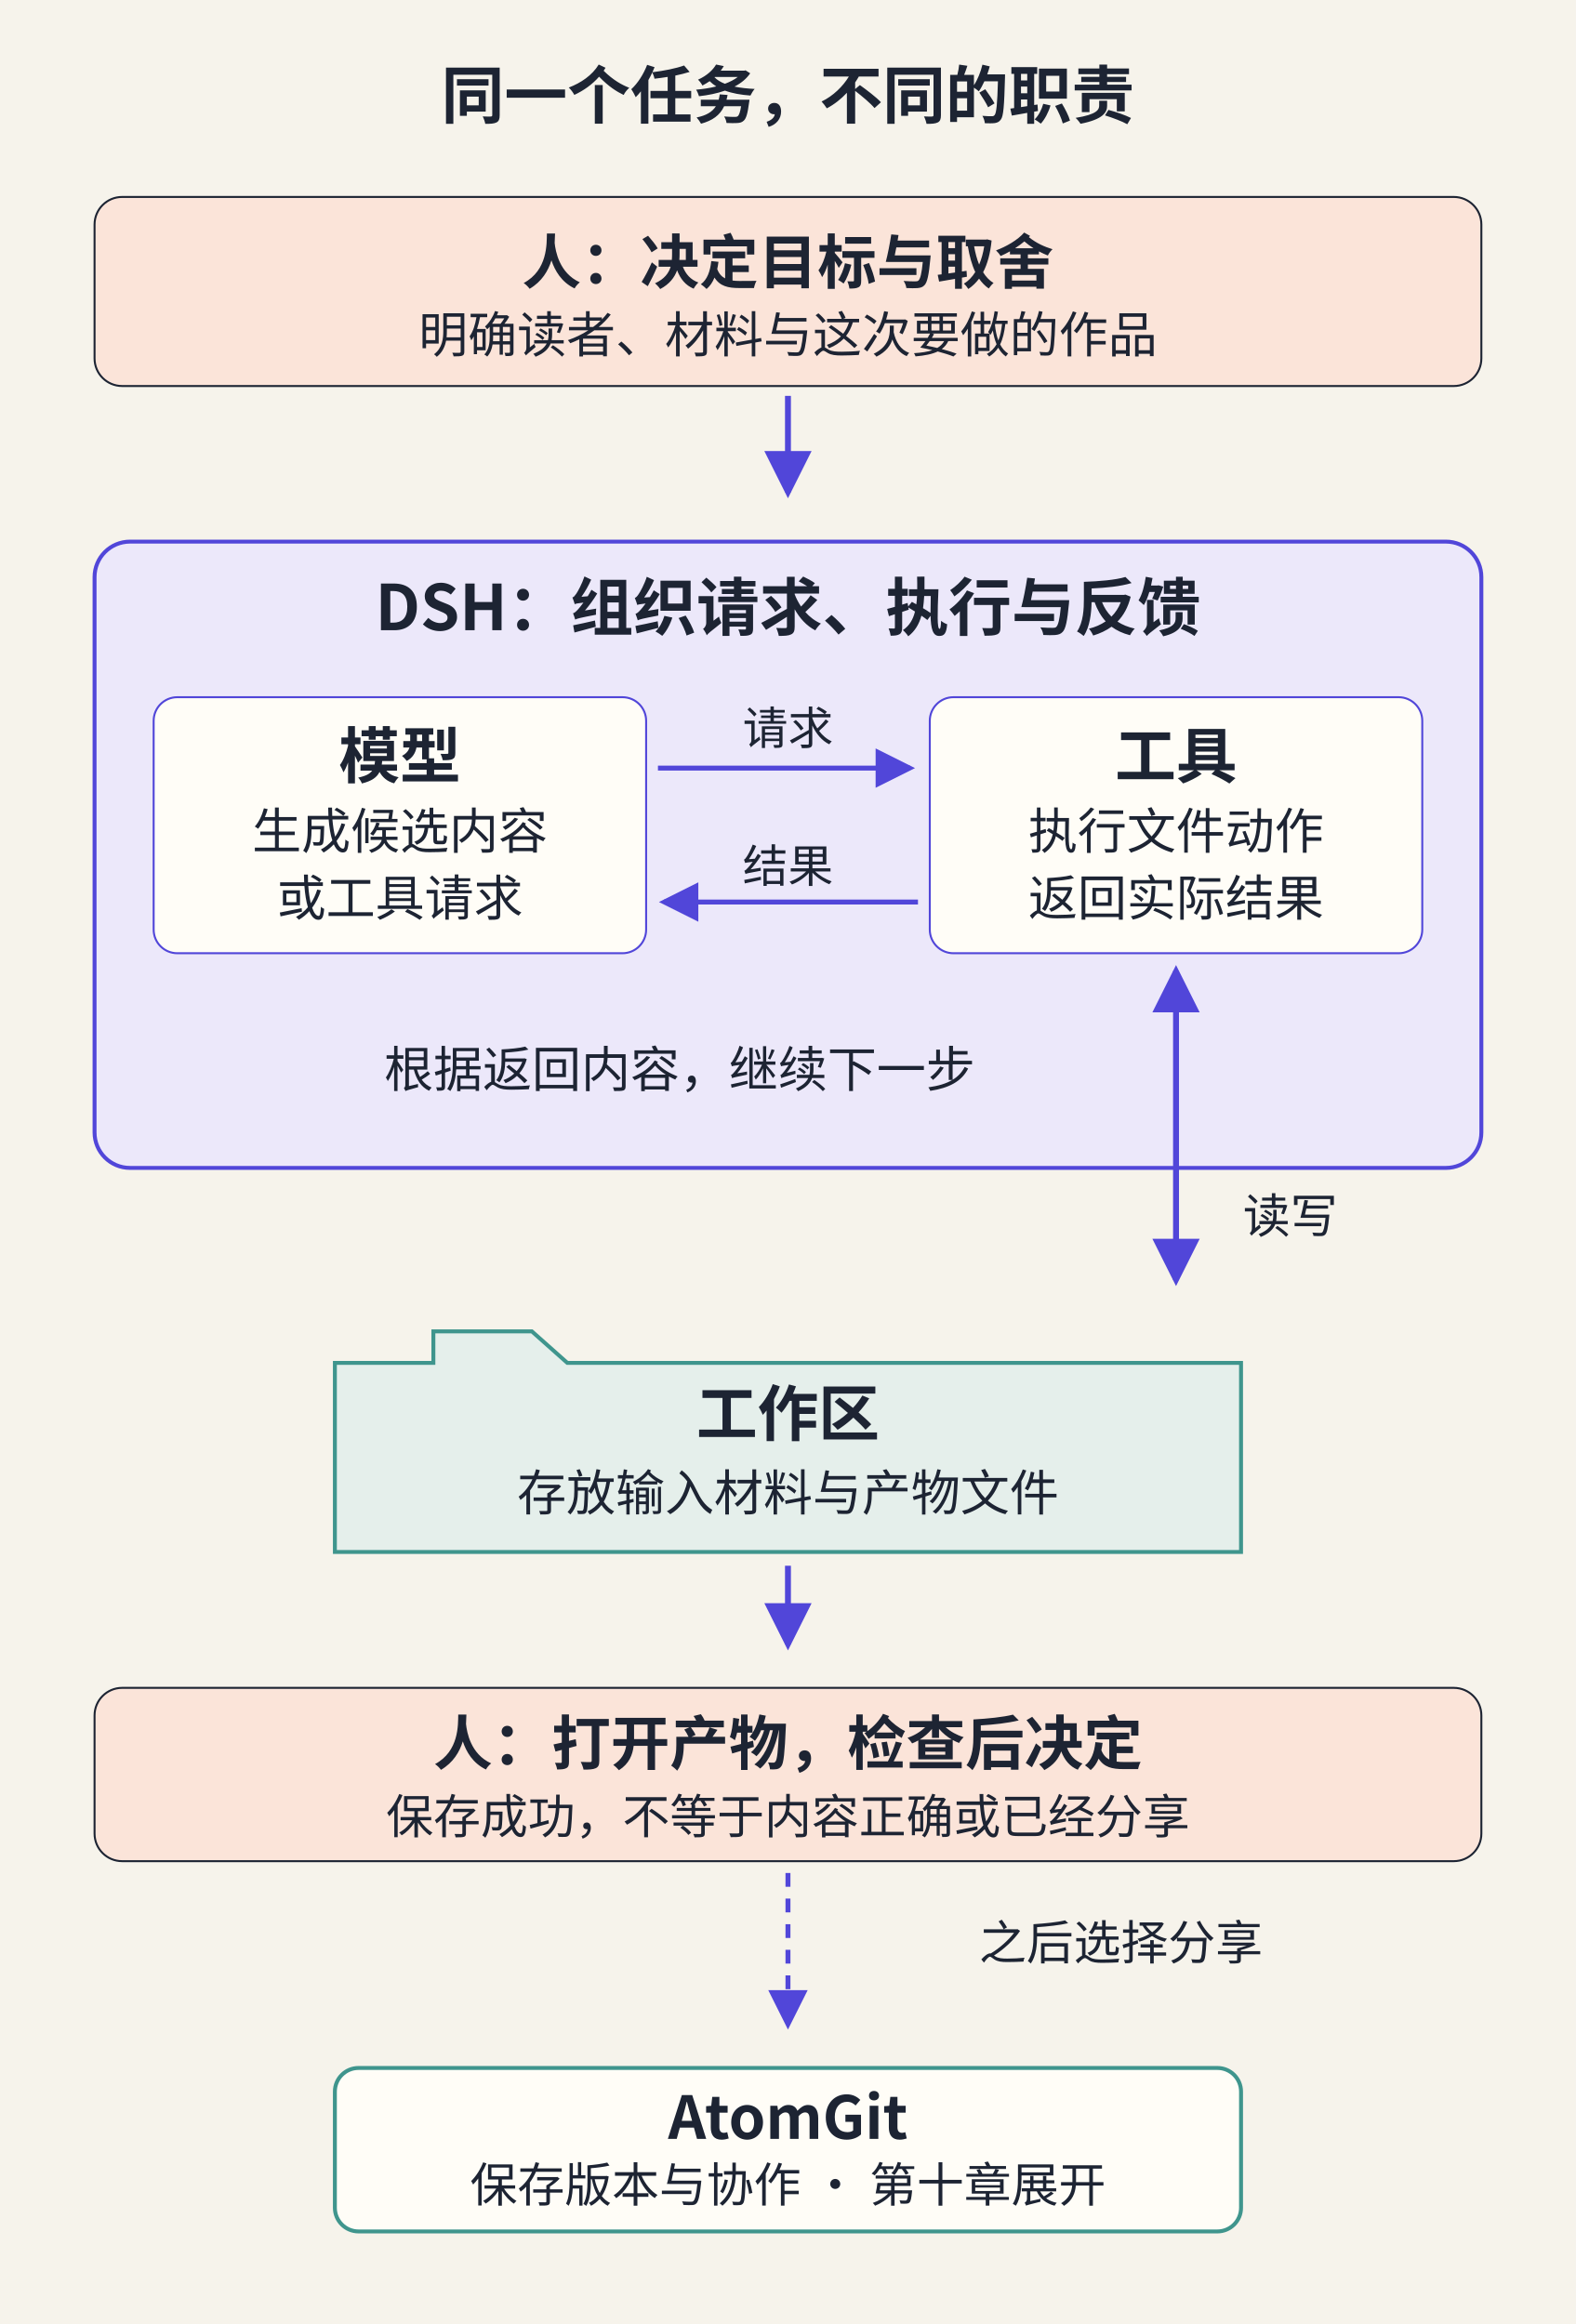
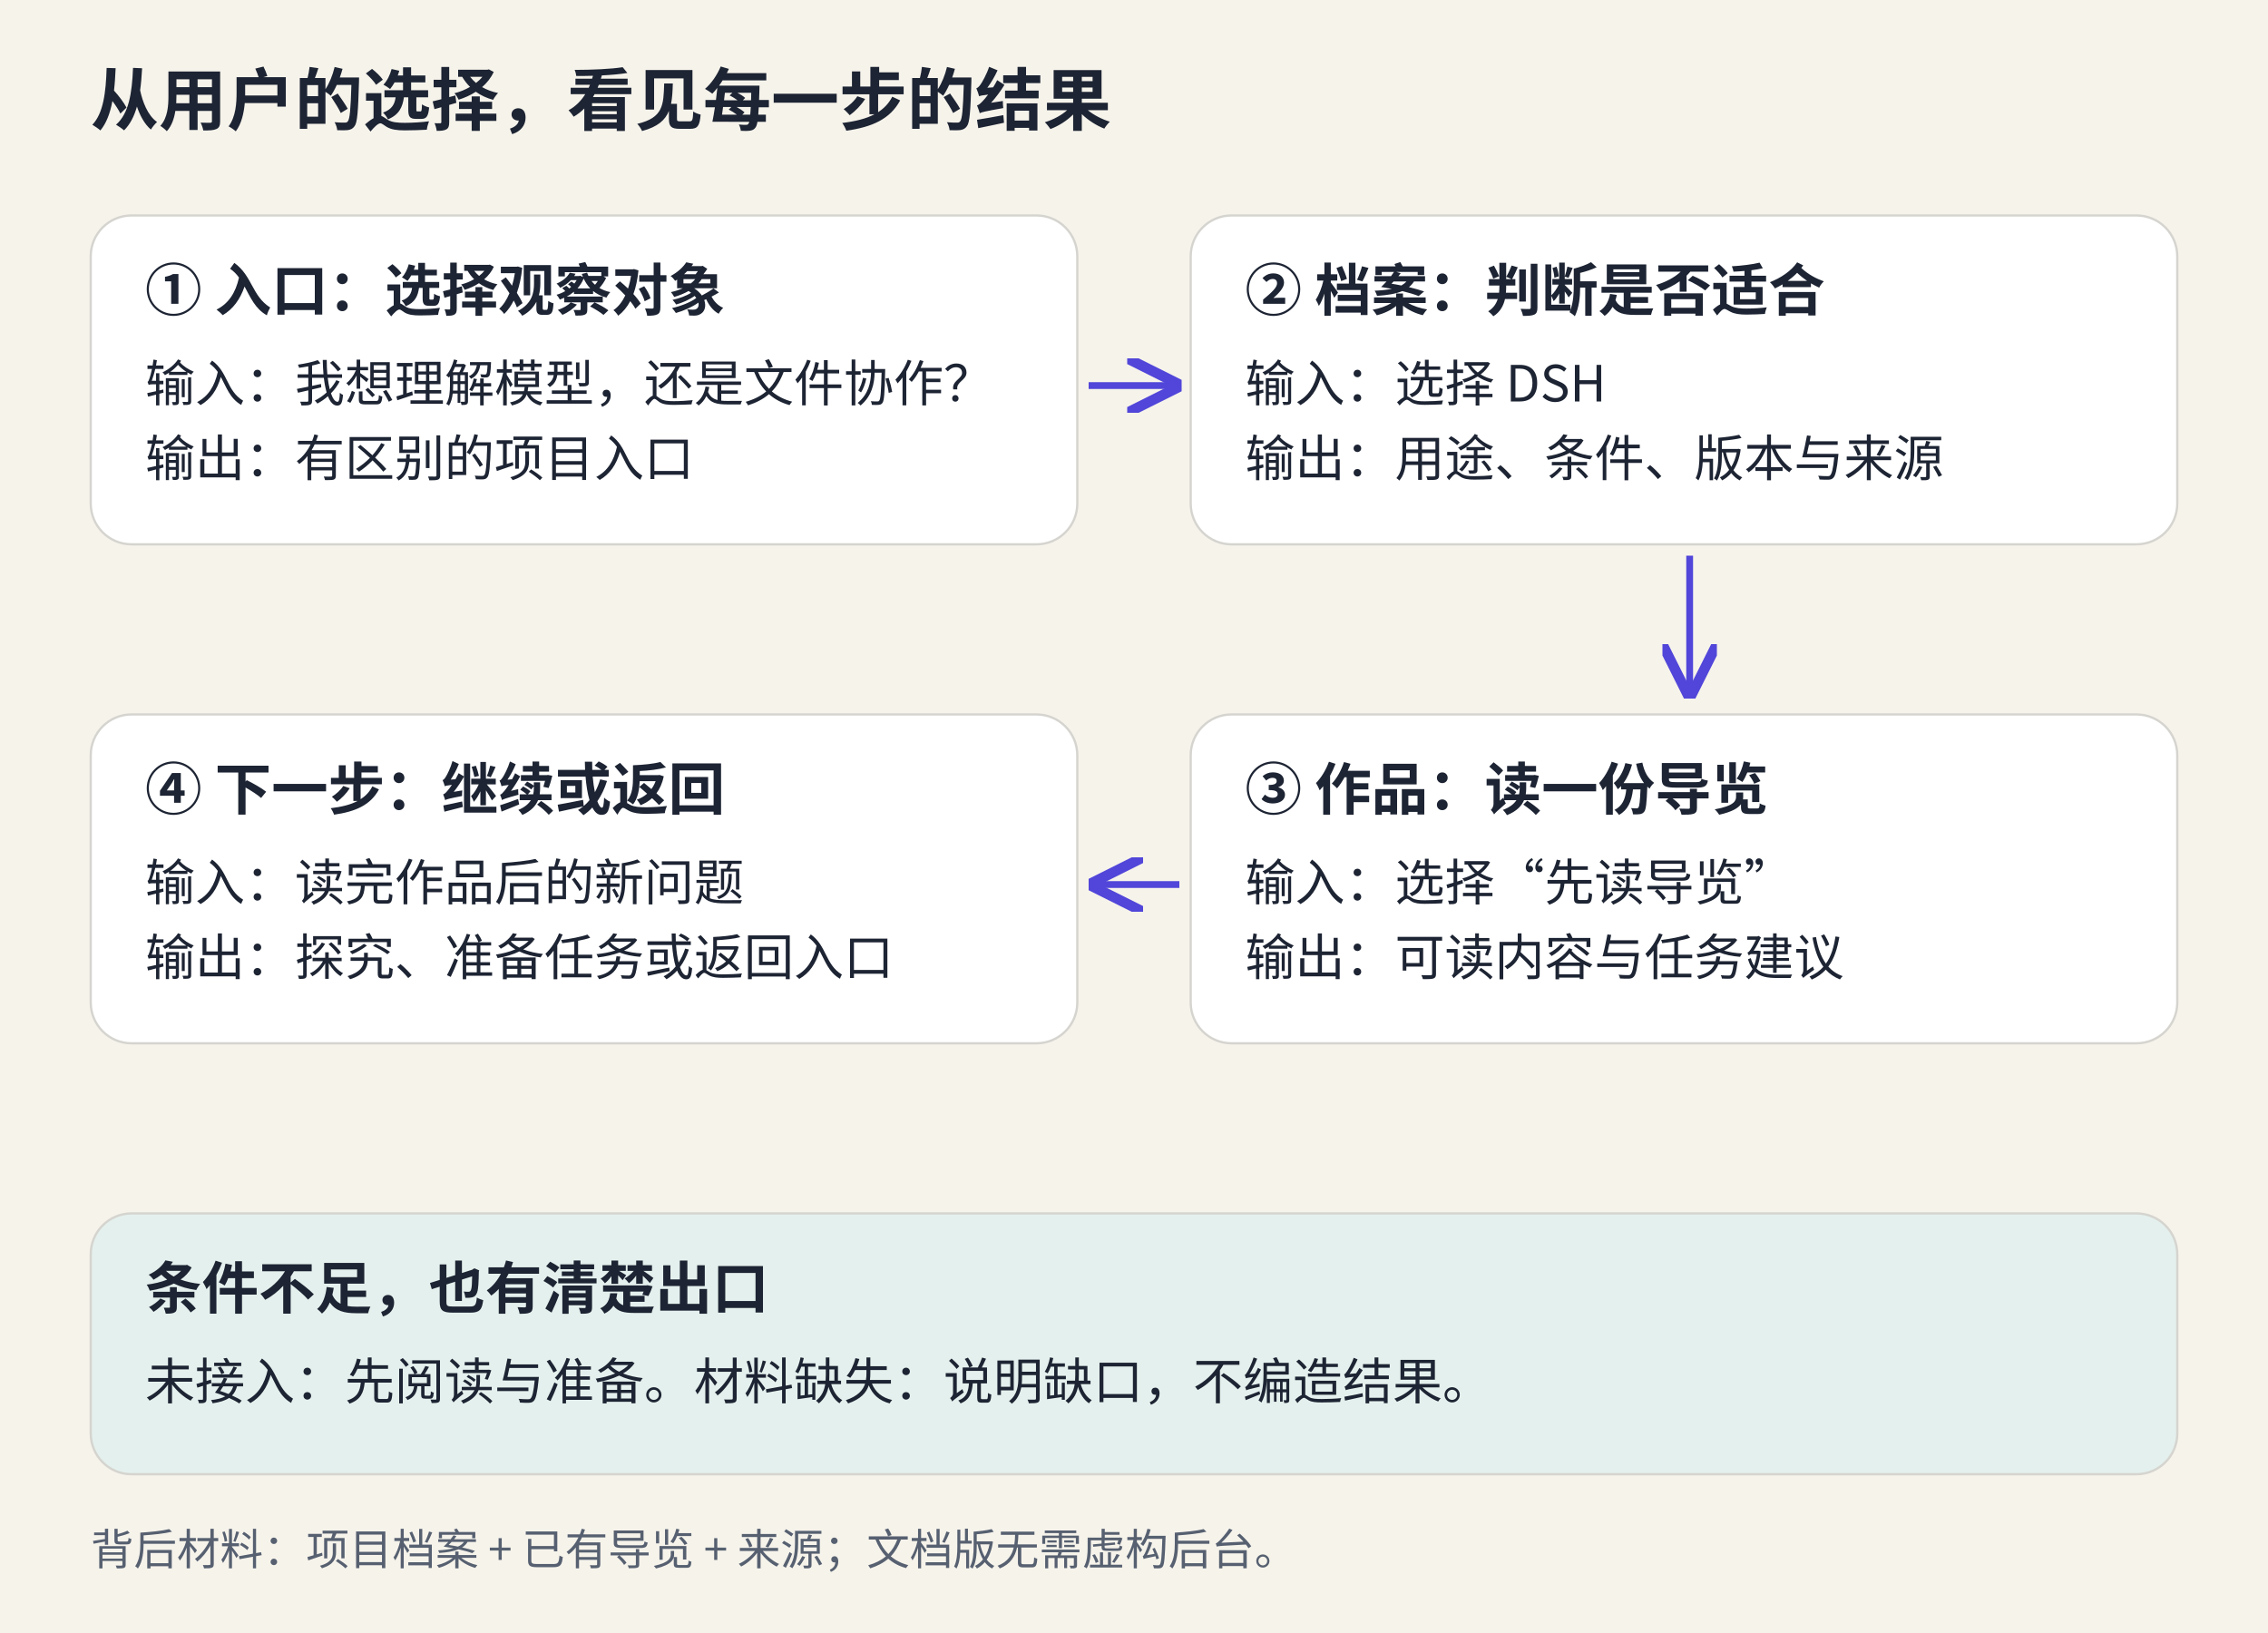
- <svg xmlns="http://www.w3.org/2000/svg" width="800" height="1180" viewBox="0 0 800 1180" role="img" aria-labelledby="t d">
+ <svg xmlns="http://www.w3.org/2000/svg" width="1000" height="720" viewBox="0 0 1000 720">
+   <rect width="1000" height="720" fill="#F6F3EB" />
+   <style>text{font-family:"Noto Sans CJK SC","Microsoft YaHei",sans-serif;fill:#1D2433}.t{font-size:30px;font-weight:700}.h{font-size:25px;font-weight:700}.b{font-size:22px}.n{font-size:19px;fill:#566070}</style>
  <defs>
-     <marker id="a" markerWidth="8" markerHeight="8" refX="7" refY="4" orient="auto-start-reverse">
-       <path d="M0 0 L8 4 L0 8" fill="#5146D9" />
+     <marker id="arrow" markerWidth="8" markerHeight="8" refX="7" refY="4" orient="auto">
+       <path d="M0 0 L8 4 L0 8" fill="none" stroke="#5146D9" stroke-width="1.5" />
    </marker>
  </defs>
-   <rect width="800" height="1180" fill="#F6F3EB" />
-   <g font-family="Noto Sans CJK SC, sans-serif" fill="#1D2433" text-anchor="middle">
-     <text x="400" y="60" font-size="32" font-weight="700">同一个任务，不同的职责</text>
-     <rect x="48" y="100" width="704" height="96" rx="14" fill="#FBE4D9" stroke="#1D2433" />
-     <text x="400" y="144" font-size="30" font-weight="700">人：决定目标与取舍</text>
-     <text x="400" y="179" font-size="25">明确读者、材料与这次要做的作品</text>
-     <path d="M400 201 V250" stroke="#5146D9" stroke-width="3" marker-end="url(#a)" />
-     <rect x="48" y="275" width="704" height="318" rx="18" fill="#ECE8FA" stroke="#5146D9" stroke-width="2" />
-     <text x="400" y="320" font-size="32" font-weight="700">DSH：组织请求、执行与反馈</text>
-     <rect x="78" y="354" width="250" height="130" rx="12" fill="#FFFDF7" stroke="#5146D9" />
-     <text x="203" y="395" font-size="31" font-weight="700">模型</text>
-     <text x="203" y="431" font-size="25">生成候选内容</text>
-     <text x="203" y="465" font-size="25">或工具请求</text>
-     <rect x="472" y="354" width="250" height="130" rx="12" fill="#FFFDF7" stroke="#5146D9" />
-     <text x="597" y="395" font-size="31" font-weight="700">工具</text>
-     <text x="597" y="431" font-size="25">执行文件动作</text>
-     <text x="597" y="465" font-size="25">返回实际结果</text>
-     <path d="M334 390 H462" stroke="#5146D9" stroke-width="2.5" marker-end="url(#a)" />
-     <text x="400" y="378" font-size="23">请求</text>
-     <path d="M466 458 H337" stroke="#5146D9" stroke-width="2.5" marker-end="url(#a)" />
-     <text x="400" y="448" font-size="23">结果</text>
-     <text x="345" y="552" font-size="25">根据返回内容，继续下一步</text>
-     <path d="M597 493 V650" stroke="#5146D9" stroke-width="3" marker-start="url(#a)" marker-end="url(#a)" />
-     <text x="655" y="626" font-size="24">读写</text>
-     <path d="M220 676 H270 L288 692 H630 V788 H170 V692 H220 Z" fill="#E5EFEB" stroke="#3F958D" stroke-width="2" />
-     <text x="400" y="729" font-size="31" font-weight="700">工作区</text>
-     <text x="400" y="767" font-size="25">存放输入材料与产物文件</text>
-     <path d="M400 795 V835" stroke="#5146D9" stroke-width="3" marker-end="url(#a)" />
-     <rect x="48" y="857" width="704" height="88" rx="14" fill="#FBE4D9" stroke="#1D2433" />
-     <text x="400" y="896" font-size="30" font-weight="700">人：打开产物，检查后决定</text>
-     <text x="400" y="931" font-size="24">保存成功，不等于内容正确或已经分享</text>
-     <path d="M400 951 V1028" stroke="#5146D9" stroke-width="2.5" stroke-dasharray="7 6" marker-end="url(#a)" />
-     <text x="569" y="995" font-size="24">之后选择分享</text>
-     <rect x="170" y="1050" width="460" height="83" rx="12" fill="#FFFDF7" stroke="#3F958D" stroke-width="2" />
-     <text x="400" y="1086" font-size="30" font-weight="700">AtomGit</text>
-     <text x="400" y="1118" font-size="24">保存版本与协作 · 第十章展开</text>
-   </g>
+   <text x="40" y="55" class="t">从用户的选择，看见每一步的结果</text>
+   <rect x="40" y="95" width="435" height="145" rx="18" fill="#fff" stroke="#D5D4CF" />
+   <text x="64" y="137" class="h">① 入口：选择观察对象</text>
+   <text x="64" y="177" class="b">输入：我想理解模型，还是文件协作？</text>
+   <text x="64" y="210" class="b">输出：有区别的项目入口</text>
+   <rect x="525" y="95" width="435" height="145" rx="18" fill="#fff" stroke="#D5D4CF" />
+   <text x="549" y="137" class="h">② 档案：判断是否适合</text>
+   <text x="549" y="177" class="b">输入：选择 DSH</text>
+   <text x="549" y="210" class="b">输出：用途、条件、版本与来源</text>
+   <path d="M480 170 L518 170" fill="none" stroke="#5146D9" stroke-width="3" marker-end="url(#arrow)" />
+   <rect x="40" y="315" width="435" height="145" rx="18" fill="#fff" stroke="#D5D4CF" />
+   <text x="64" y="357" class="h">④ 下一步：继续或返回</text>
+   <text x="64" y="397" class="b">输入：读完作品后的新问题</text>
+   <text x="64" y="430" class="b">输出：探究、准备任务或返回入口</text>
+   <rect x="525" y="315" width="435" height="145" rx="18" fill="#fff" stroke="#D5D4CF" />
+   <text x="549" y="357" class="h">③ 作品：读一份导览</text>
+   <text x="549" y="397" class="b">输入：选择“先读导览”</text>
+   <text x="549" y="430" class="b">输出：可读内容与任务建议</text>
+   <path d="M745 245 L745 305" fill="none" stroke="#5146D9" stroke-width="3" marker-end="url(#arrow)" />
+   <path d="M520 390 L483 390" fill="none" stroke="#5146D9" stroke-width="3" marker-end="url(#arrow)" />
+   <rect x="40" y="535" width="920" height="115" rx="18" fill="#E4F0ED" stroke="#D5D4CF" />
+   <text x="64" y="577" class="h">条件不足，也有清楚出口</text>
+   <text x="64" y="617" class="b">未接入：先阅读与准备。材料缺失：说明缺口，不编造结果。</text>
+   <text x="40" y="690" class="n">背后材料：项目档案 + 已有导览 + 来源；文档版无需虚构后台。</text>
</svg>
